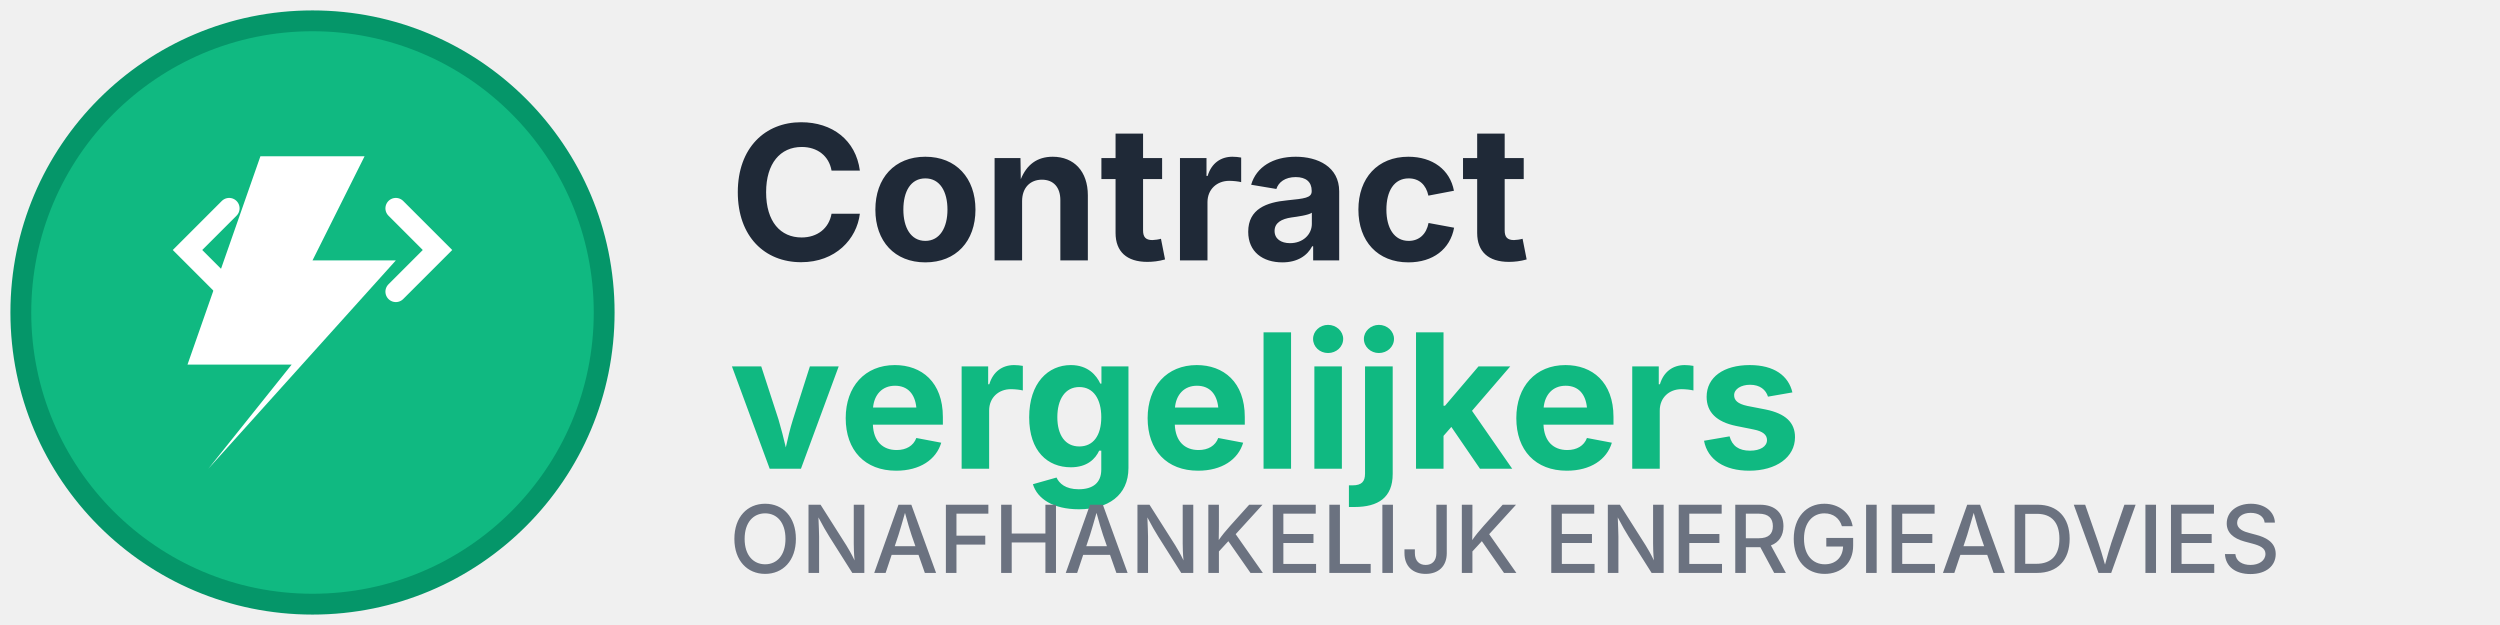
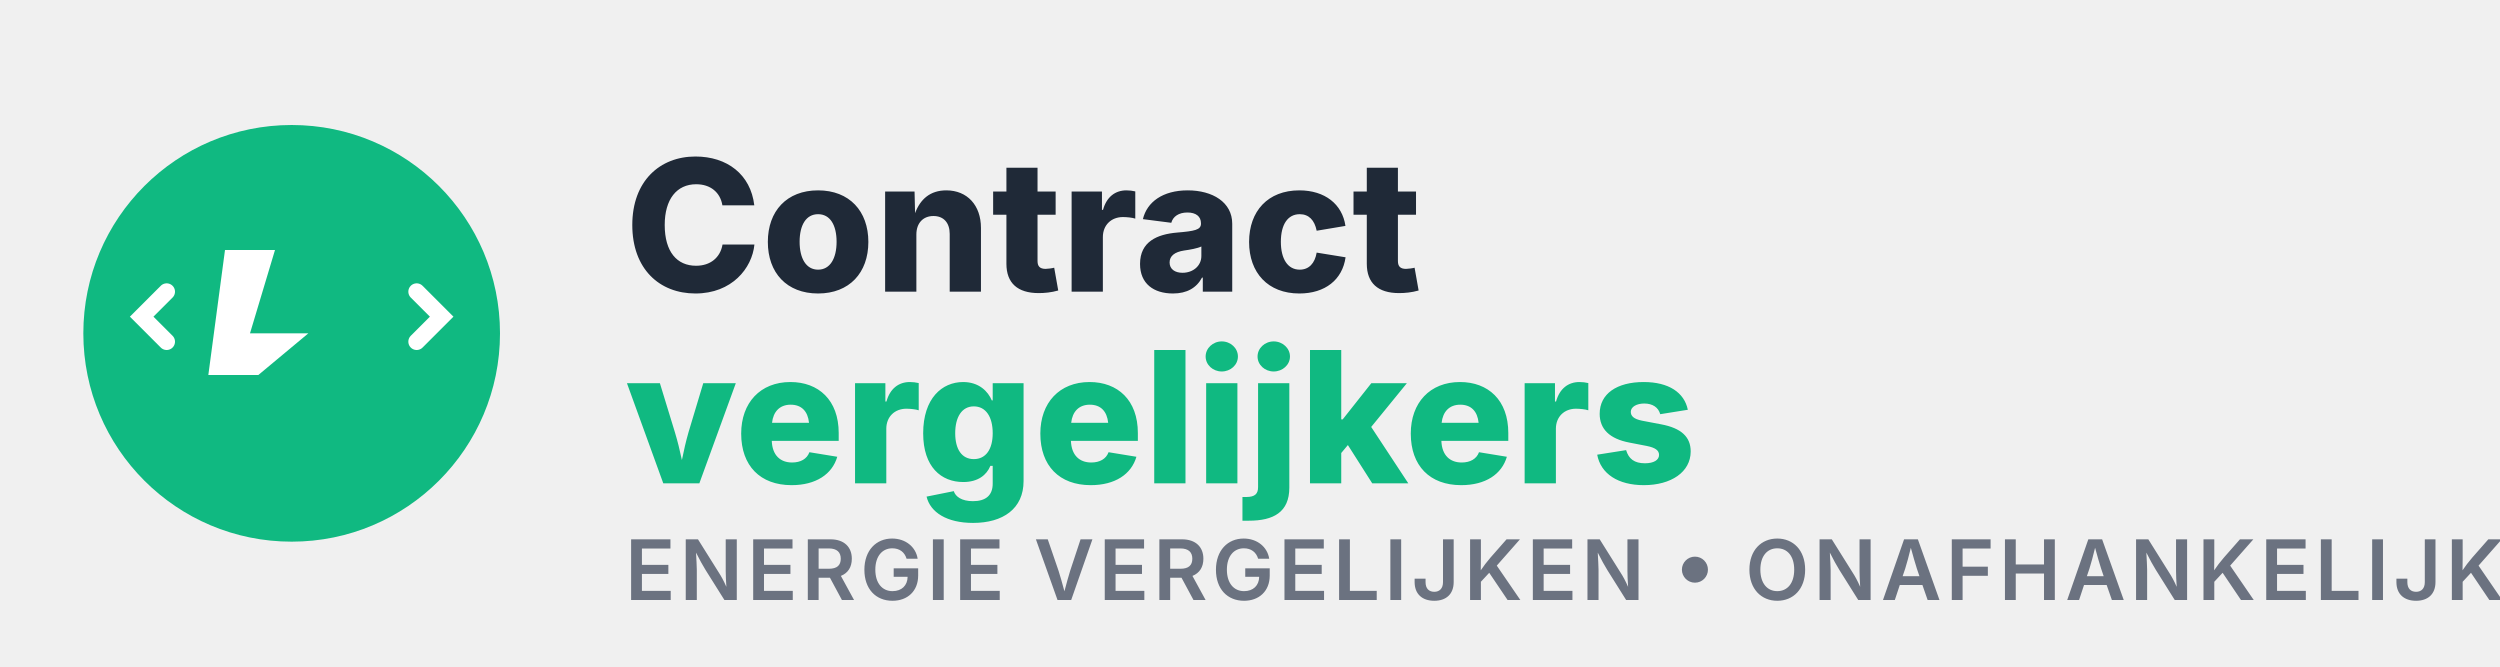
- <svg xmlns="http://www.w3.org/2000/svg" width="240" height="60" viewBox="0 0 240 60">
-   <circle cx="30" cy="30" r="28" fill="#10B981" stroke="#059669" stroke-width="2" />
-   <path d="M25 15 L35 15 L30 25 L38 25 L20 45 L28 35 L18 35 Z" fill="#FFFFFF" />
-   <path d="M22 20 L18 24 L22 28" stroke="#FFFFFF" stroke-width="2" fill="none" stroke-linecap="round" />
-   <path d="M38 20 L42 24 L38 28" stroke="#FFFFFF" stroke-width="2" fill="none" stroke-linecap="round" />
-   <text x="70" y="25" font-family="Inter, -apple-system, sans-serif" font-size="18" font-weight="700" fill="#1F2937">
+ <svg xmlns="http://www.w3.org/2000/svg" width="300" height="80" viewBox="0 0 300 80">
+   <rect x="10" y="15" width="50" height="50" rx="25" fill="#10B981" />
+   <g transform="translate(35, 40)">
+     <path d="M-8 -10 L-2 -10 L-5 0 L2 0 L-10 10 L-4 5 L-10 5 Z" fill="#FFFFFF" />
+     <path d="M-15 -5 L-18 -2 L-15 1" stroke="#FFFFFF" stroke-width="2" fill="none" stroke-linecap="round" />
+     <path d="M15 -5 L18 -2 L15 1" stroke="#FFFFFF" stroke-width="2" fill="none" stroke-linecap="round" />
+   </g>
+   <text x="75" y="35" font-family="Inter, -apple-system, BlinkMacSystemFont, sans-serif" font-size="22" font-weight="800" fill="#1F2937">
    Contract
  </text>
-   <text x="70" y="45" font-family="Inter, -apple-system, sans-serif" font-size="18" font-weight="700" fill="#10B981">
+   <text x="75" y="58" font-family="Inter, -apple-system, BlinkMacSystemFont, sans-serif" font-size="22" font-weight="800" fill="#10B981">
    vergelijkers
  </text>
-   <text x="70" y="55" font-family="Inter, -apple-system, sans-serif" font-size="9" font-weight="500" fill="#6B7280">
-     ONAFHANKELIJK ENERGIEADVIES
+   <text x="75" y="72" font-family="Inter, -apple-system, BlinkMacSystemFont, sans-serif" font-size="10" font-weight="600" fill="#6B7280" letter-spacing="0.5px">
+     ENERGIE VERGELIJKEN • ONAFHANKELIJK
  </text>
</svg>
